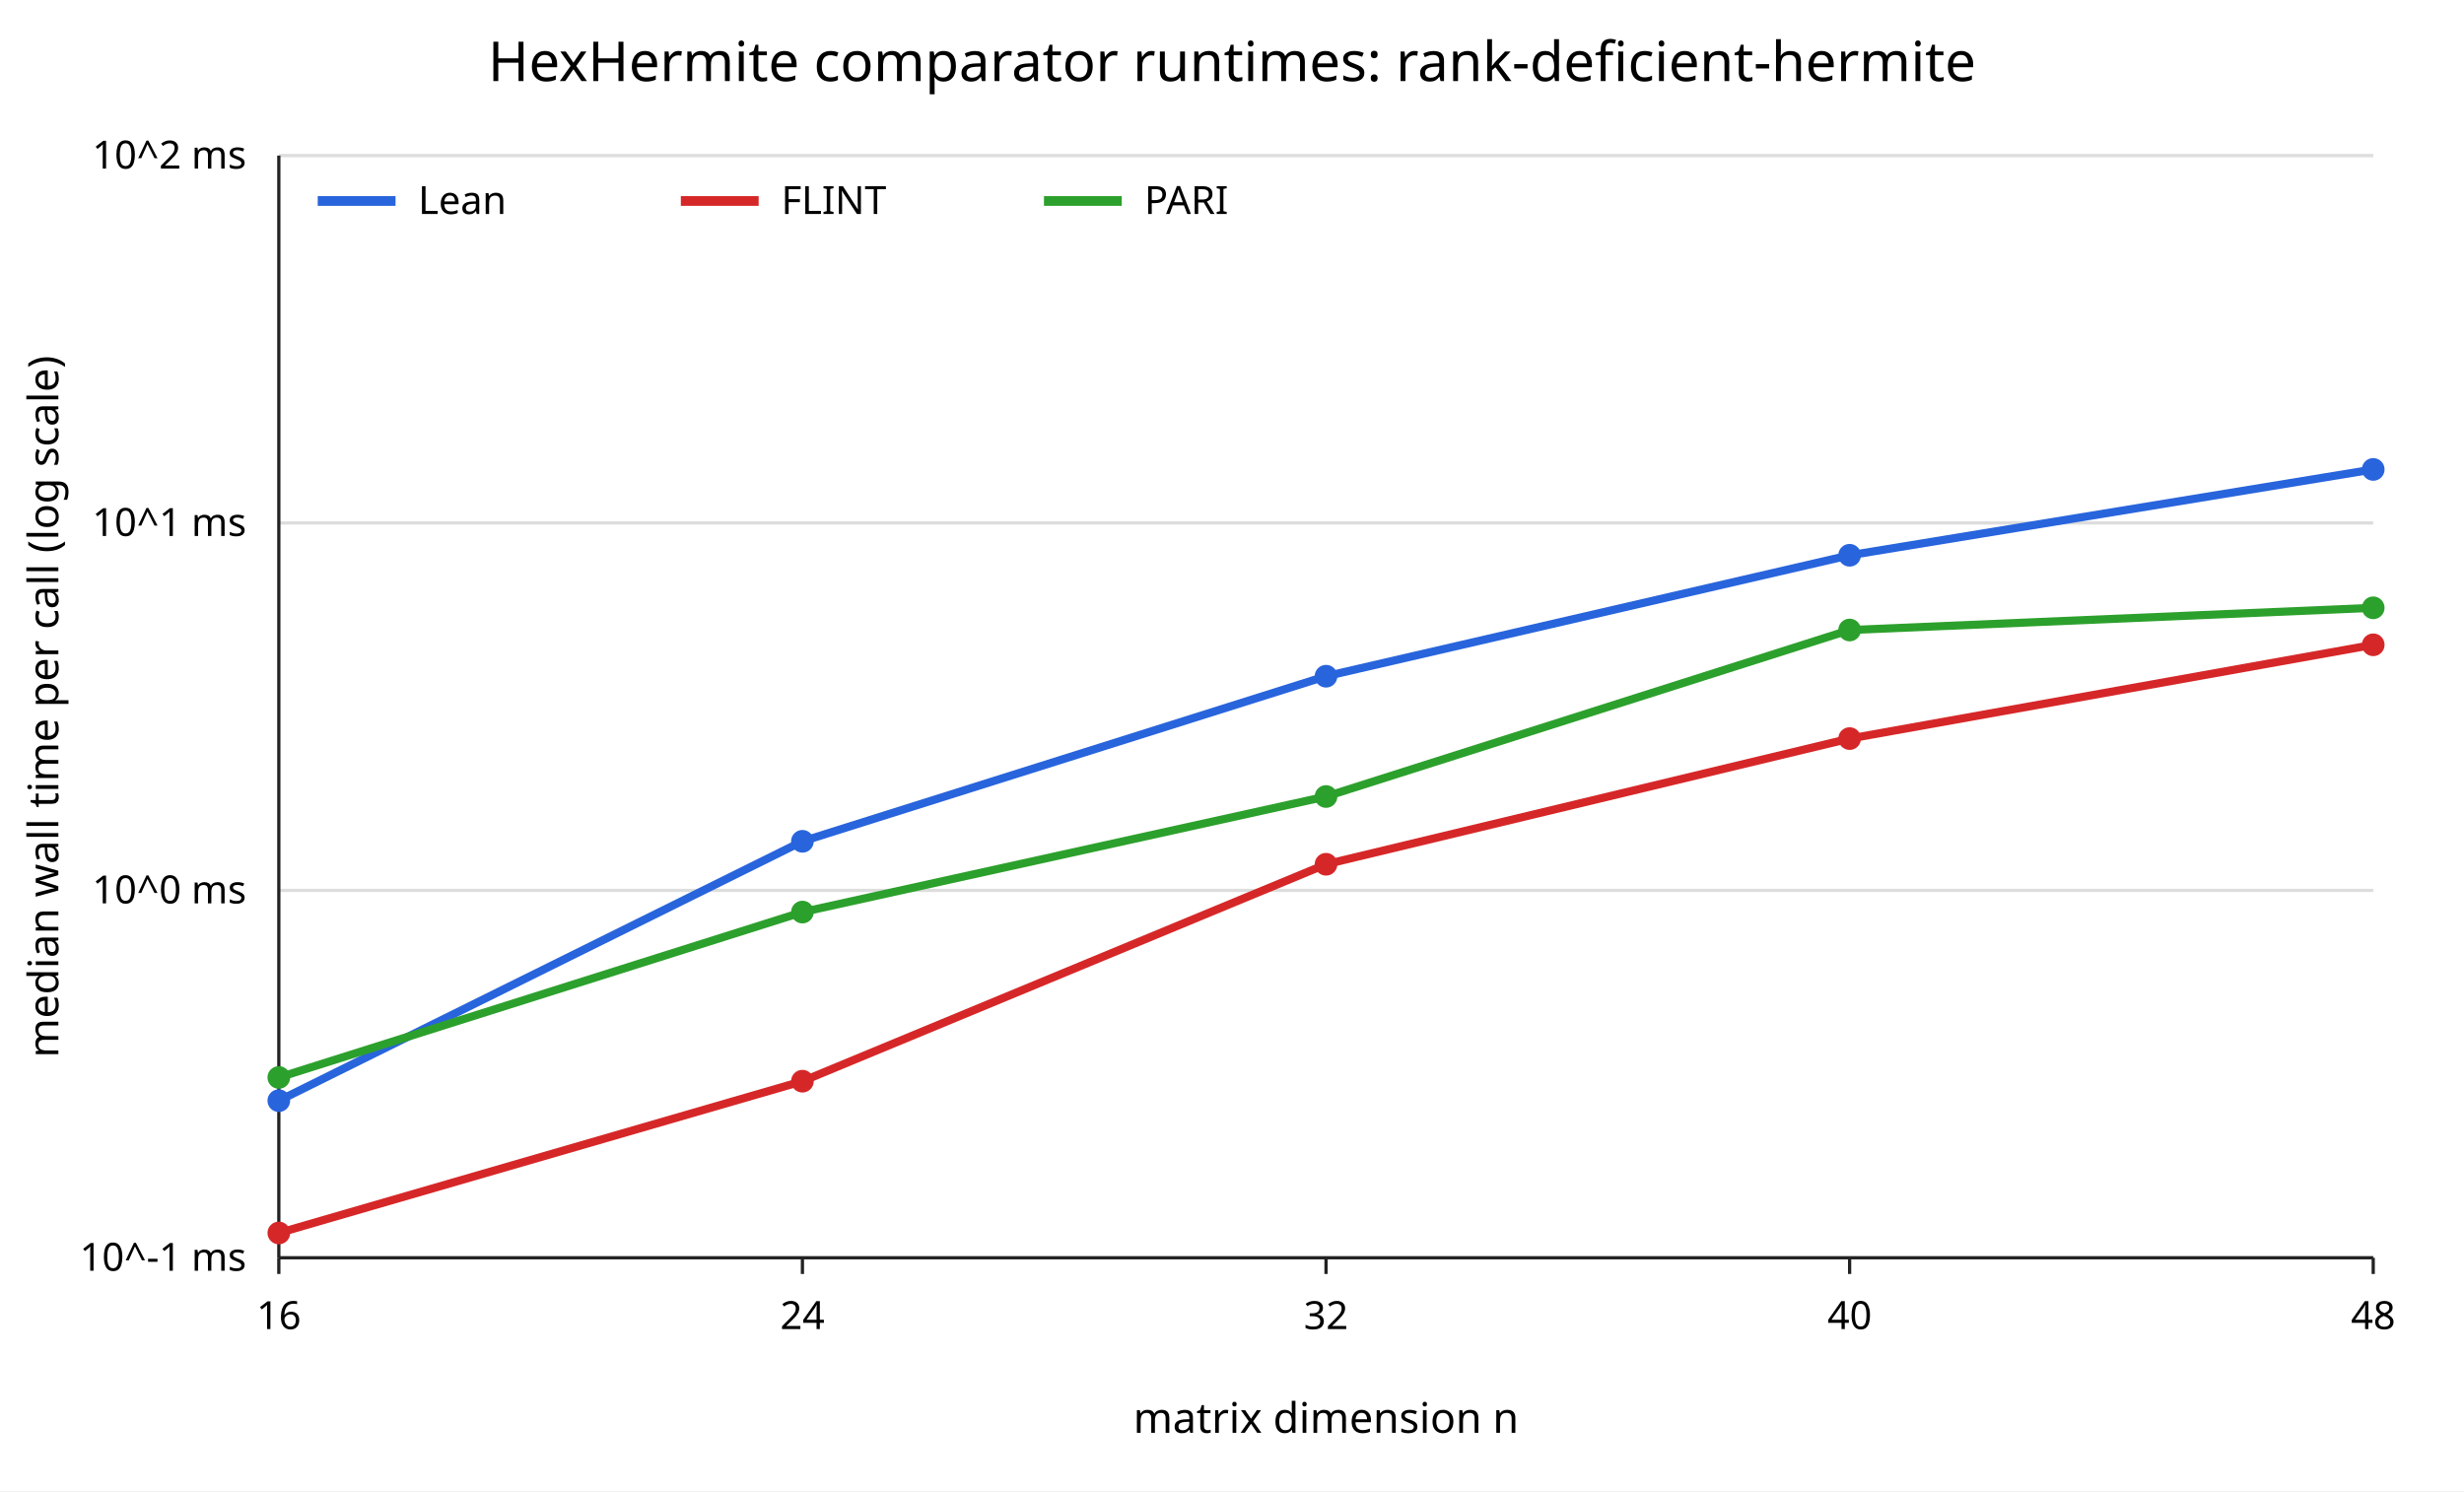
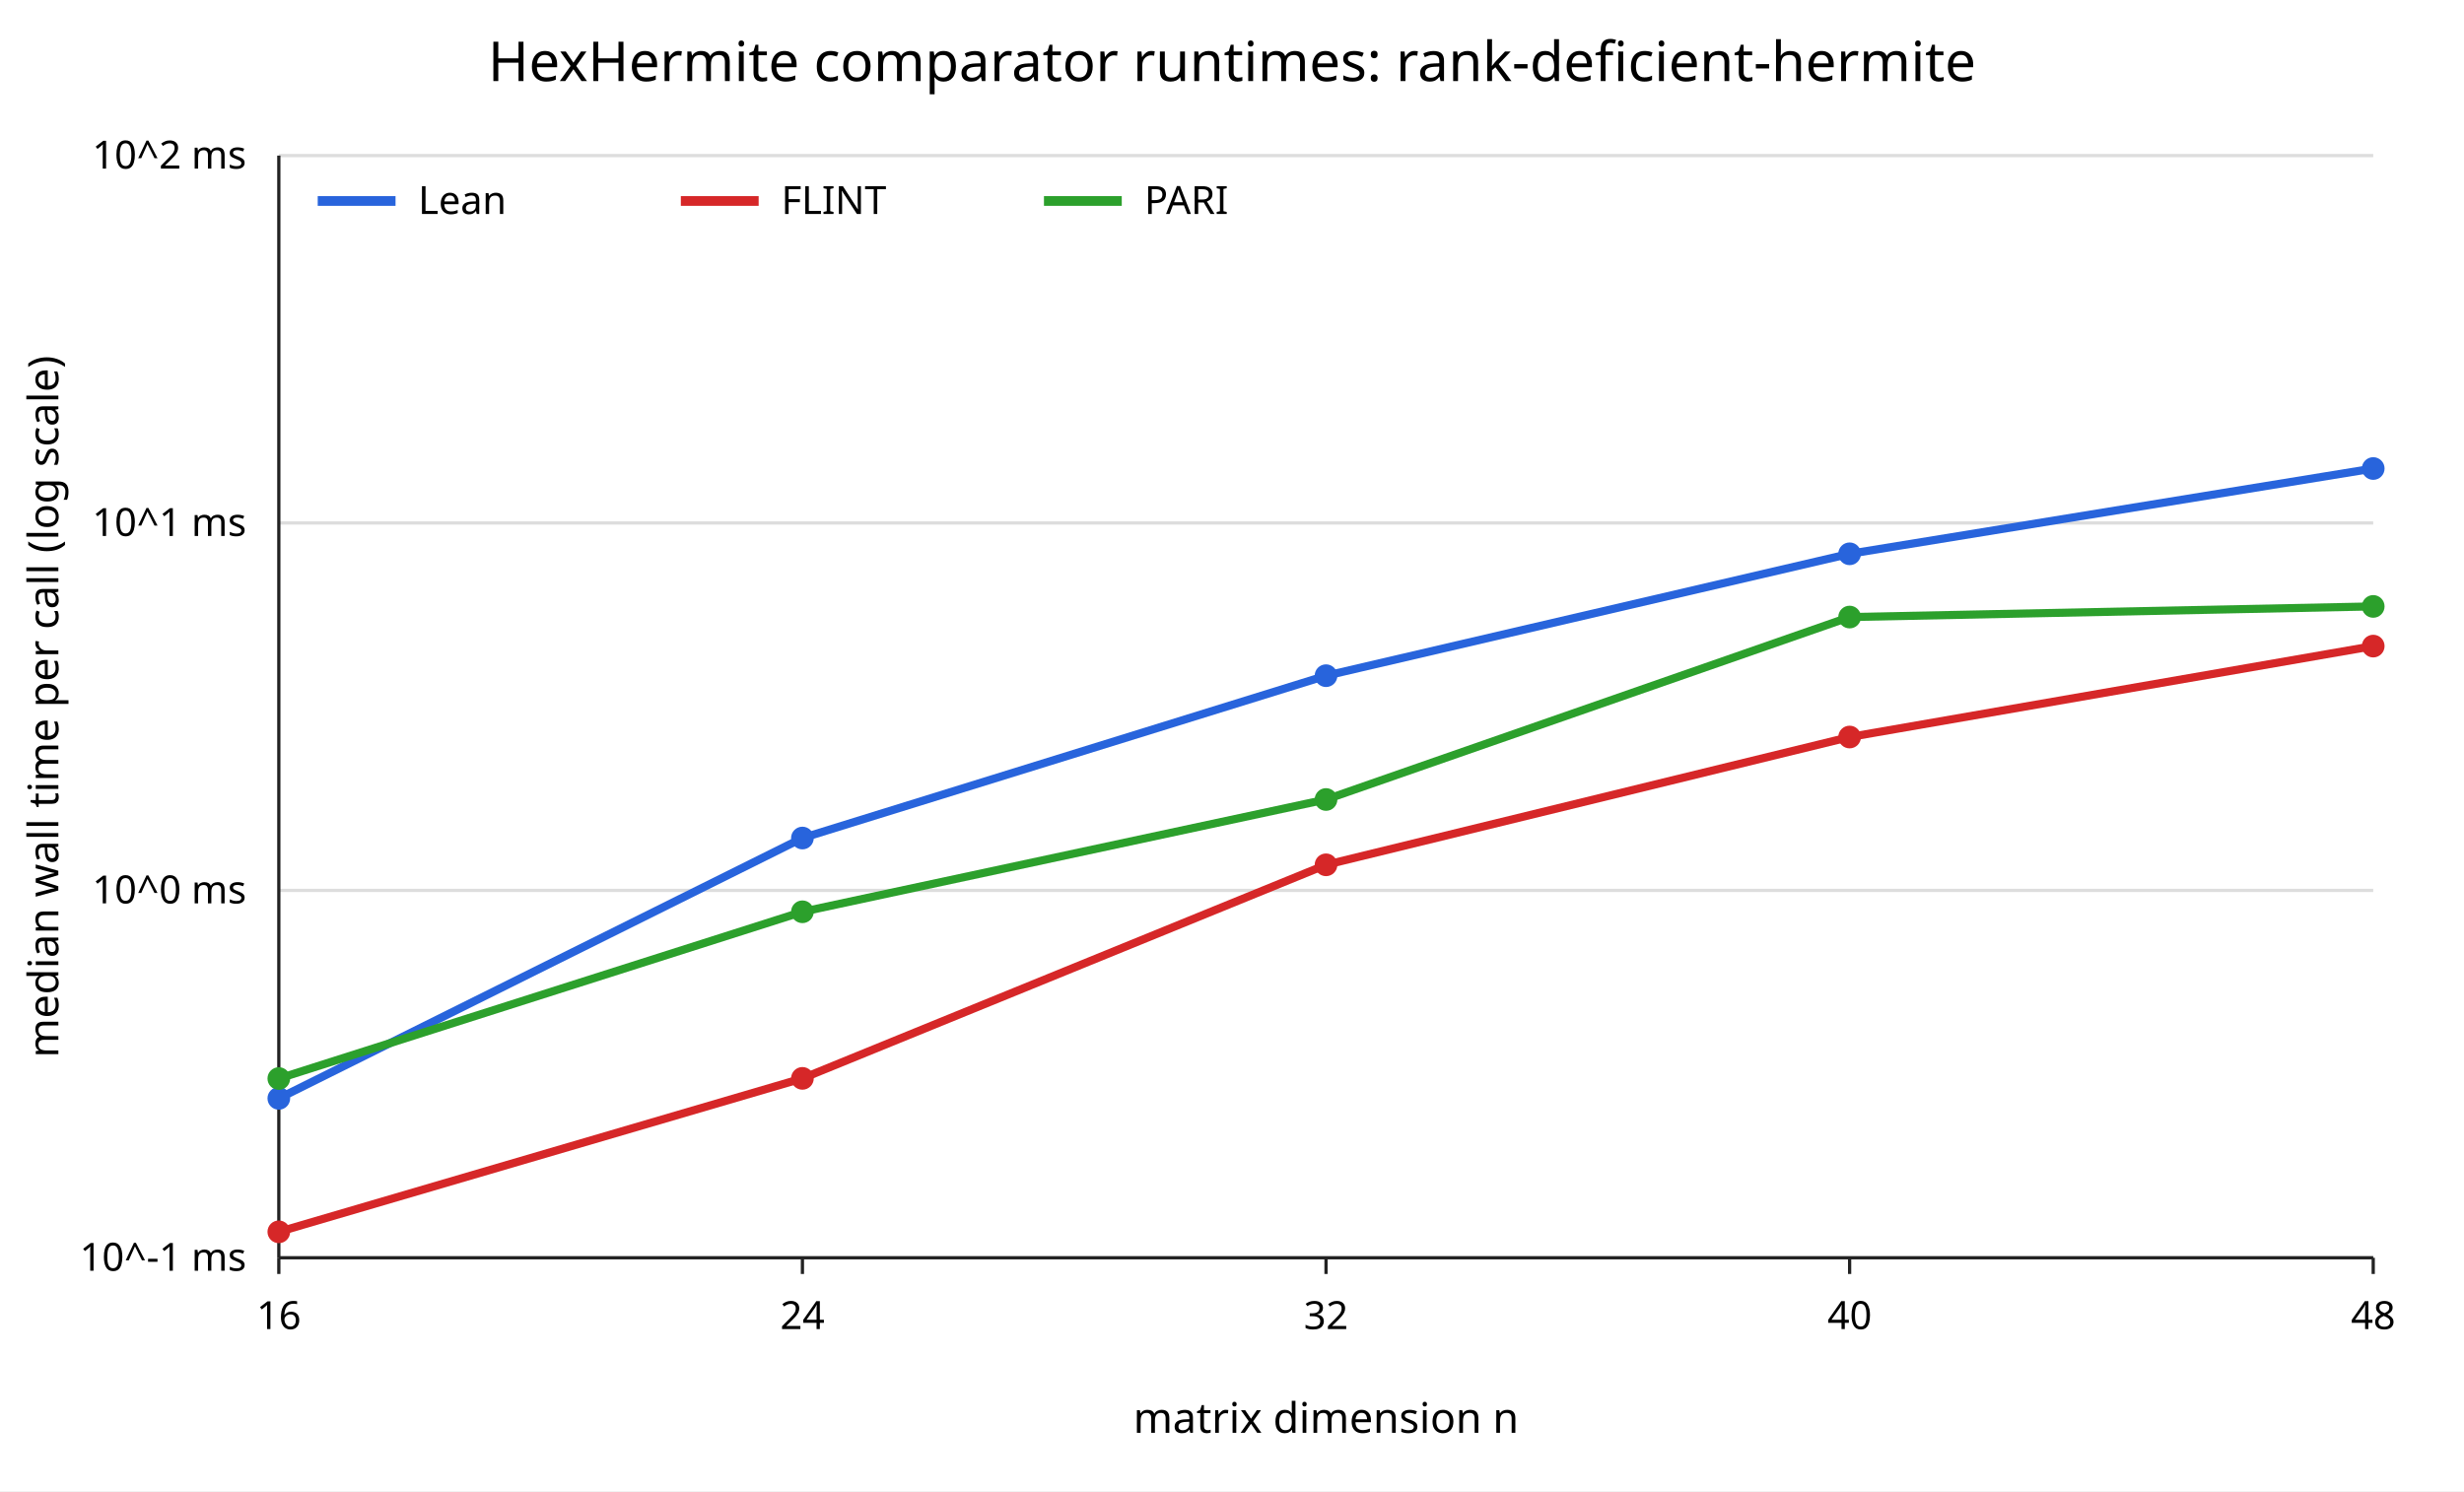
<svg xmlns="http://www.w3.org/2000/svg" width="760" height="460" viewBox="0 0 760 460">
  <rect width="100%" height="100%" fill="white" />
  <text x="380.0" y="25" text-anchor="middle" font-family="sans-serif" font-size="17">HexHermite comparator runtimes: rank-deficient-hermite</text>
  <line x1="86" y1="388.00" x2="732" y2="388.00" stroke="#dddddd" />
  <text x="76" y="392.00" text-anchor="end" font-family="sans-serif" font-size="12">10^-1 ms</text>
  <line x1="86" y1="274.67" x2="732" y2="274.67" stroke="#dddddd" />
  <text x="76" y="278.67" text-anchor="end" font-family="sans-serif" font-size="12">10^0 ms</text>
  <line x1="86" y1="161.33" x2="732" y2="161.33" stroke="#dddddd" />
  <text x="76" y="165.33" text-anchor="end" font-family="sans-serif" font-size="12">10^1 ms</text>
  <line x1="86" y1="48.00" x2="732" y2="48.00" stroke="#dddddd" />
  <text x="76" y="52.00" text-anchor="end" font-family="sans-serif" font-size="12">10^2 ms</text>
  <line x1="86" y1="48" x2="86" y2="388" stroke="#222" />
  <line x1="86" y1="388" x2="732" y2="388" stroke="#222" />
  <line x1="86.00" y1="388" x2="86.00" y2="393" stroke="#222" />
  <text x="86.00" y="410" text-anchor="middle" font-family="sans-serif" font-size="12">16</text>
  <line x1="247.50" y1="388" x2="247.50" y2="393" stroke="#222" />
  <text x="247.50" y="410" text-anchor="middle" font-family="sans-serif" font-size="12">24</text>
  <line x1="409.00" y1="388" x2="409.00" y2="393" stroke="#222" />
  <text x="409.00" y="410" text-anchor="middle" font-family="sans-serif" font-size="12">32</text>
  <line x1="570.50" y1="388" x2="570.50" y2="393" stroke="#222" />
  <text x="570.50" y="410" text-anchor="middle" font-family="sans-serif" font-size="12">40</text>
  <line x1="732.00" y1="388" x2="732.00" y2="393" stroke="#222" />
  <text x="732.00" y="410" text-anchor="middle" font-family="sans-serif" font-size="12">48</text>
  <text x="409.0" y="442" text-anchor="middle" font-family="sans-serif" font-size="13">matrix dimension n</text>
  <text x="18" y="218.0" text-anchor="middle" transform="rotate(-90 18 218.0)" font-family="sans-serif" font-size="13">median wall time per call (log scale)</text>
-   <polyline points="86.00,339.54 247.50,259.53 409.00,208.60 570.50,171.29 732.00,144.81" fill="none" stroke="#2864dc" stroke-width="2.5" />
-   <circle cx="86.00" cy="339.54" r="3.5" fill="#2864dc" />
-   <circle cx="247.50" cy="259.53" r="3.5" fill="#2864dc" />
-   <circle cx="409.00" cy="208.60" r="3.5" fill="#2864dc" />
-   <circle cx="570.50" cy="171.29" r="3.5" fill="#2864dc" />
-   <circle cx="732.00" cy="144.81" r="3.5" fill="#2864dc" />
-   <polyline points="86.00,380.35 247.50,333.53 409.00,266.61 570.50,227.84 732.00,198.91" fill="none" stroke="#d62728" stroke-width="2.5" />
-   <circle cx="86.00" cy="380.35" r="3.5" fill="#d62728" />
-   <circle cx="247.50" cy="333.53" r="3.5" fill="#d62728" />
-   <circle cx="409.00" cy="266.61" r="3.5" fill="#d62728" />
-   <circle cx="570.50" cy="227.84" r="3.5" fill="#d62728" />
-   <circle cx="732.00" cy="198.91" r="3.5" fill="#d62728" />
-   <polyline points="86.00,332.38 247.50,281.36 409.00,245.71 570.50,194.35 732.00,187.50" fill="none" stroke="#2ca02c" stroke-width="2.5" />
-   <circle cx="86.00" cy="332.38" r="3.5" fill="#2ca02c" />
-   <circle cx="247.50" cy="281.36" r="3.5" fill="#2ca02c" />
-   <circle cx="409.00" cy="245.71" r="3.5" fill="#2ca02c" />
-   <circle cx="570.50" cy="194.35" r="3.5" fill="#2ca02c" />
-   <circle cx="732.00" cy="187.50" r="3.5" fill="#2ca02c" />
+   <polyline points="86.00,338.83 247.50,258.52 409.00,208.44 570.50,170.84 732.00,144.53" fill="none" stroke="#2864dc" stroke-width="2.5" />
+   <circle cx="86.00" cy="338.83" r="3.5" fill="#2864dc" />
+   <circle cx="247.50" cy="258.52" r="3.5" fill="#2864dc" />
+   <circle cx="409.00" cy="208.44" r="3.5" fill="#2864dc" />
+   <circle cx="570.50" cy="170.84" r="3.5" fill="#2864dc" />
+   <circle cx="732.00" cy="144.53" r="3.5" fill="#2864dc" />
+   <polyline points="86.00,380.00 247.50,332.66 409.00,266.78 570.50,227.36 732.00,199.31" fill="none" stroke="#d62728" stroke-width="2.5" />
+   <circle cx="86.00" cy="380.00" r="3.5" fill="#d62728" />
+   <circle cx="247.50" cy="332.66" r="3.5" fill="#d62728" />
+   <circle cx="409.00" cy="266.78" r="3.5" fill="#d62728" />
+   <circle cx="570.50" cy="227.36" r="3.5" fill="#d62728" />
+   <circle cx="732.00" cy="199.31" r="3.5" fill="#d62728" />
+   <polyline points="86.00,332.71 247.50,281.27 409.00,246.63 570.50,190.35 732.00,187.07" fill="none" stroke="#2ca02c" stroke-width="2.5" />
+   <circle cx="86.00" cy="332.71" r="3.5" fill="#2ca02c" />
+   <circle cx="247.50" cy="281.27" r="3.5" fill="#2ca02c" />
+   <circle cx="409.00" cy="246.63" r="3.5" fill="#2ca02c" />
+   <circle cx="570.50" cy="190.35" r="3.5" fill="#2ca02c" />
+   <circle cx="732.00" cy="187.07" r="3.5" fill="#2ca02c" />
  <line x1="98" y1="62" x2="122" y2="62" stroke="#2864dc" stroke-width="3" />
  <text x="129" y="66" font-family="sans-serif" font-size="12">Lean</text>
  <line x1="210" y1="62" x2="234" y2="62" stroke="#d62728" stroke-width="3" />
  <text x="241" y="66" font-family="sans-serif" font-size="12">FLINT</text>
  <line x1="322" y1="62" x2="346" y2="62" stroke="#2ca02c" stroke-width="3" />
  <text x="353" y="66" font-family="sans-serif" font-size="12">PARI</text>
</svg>
